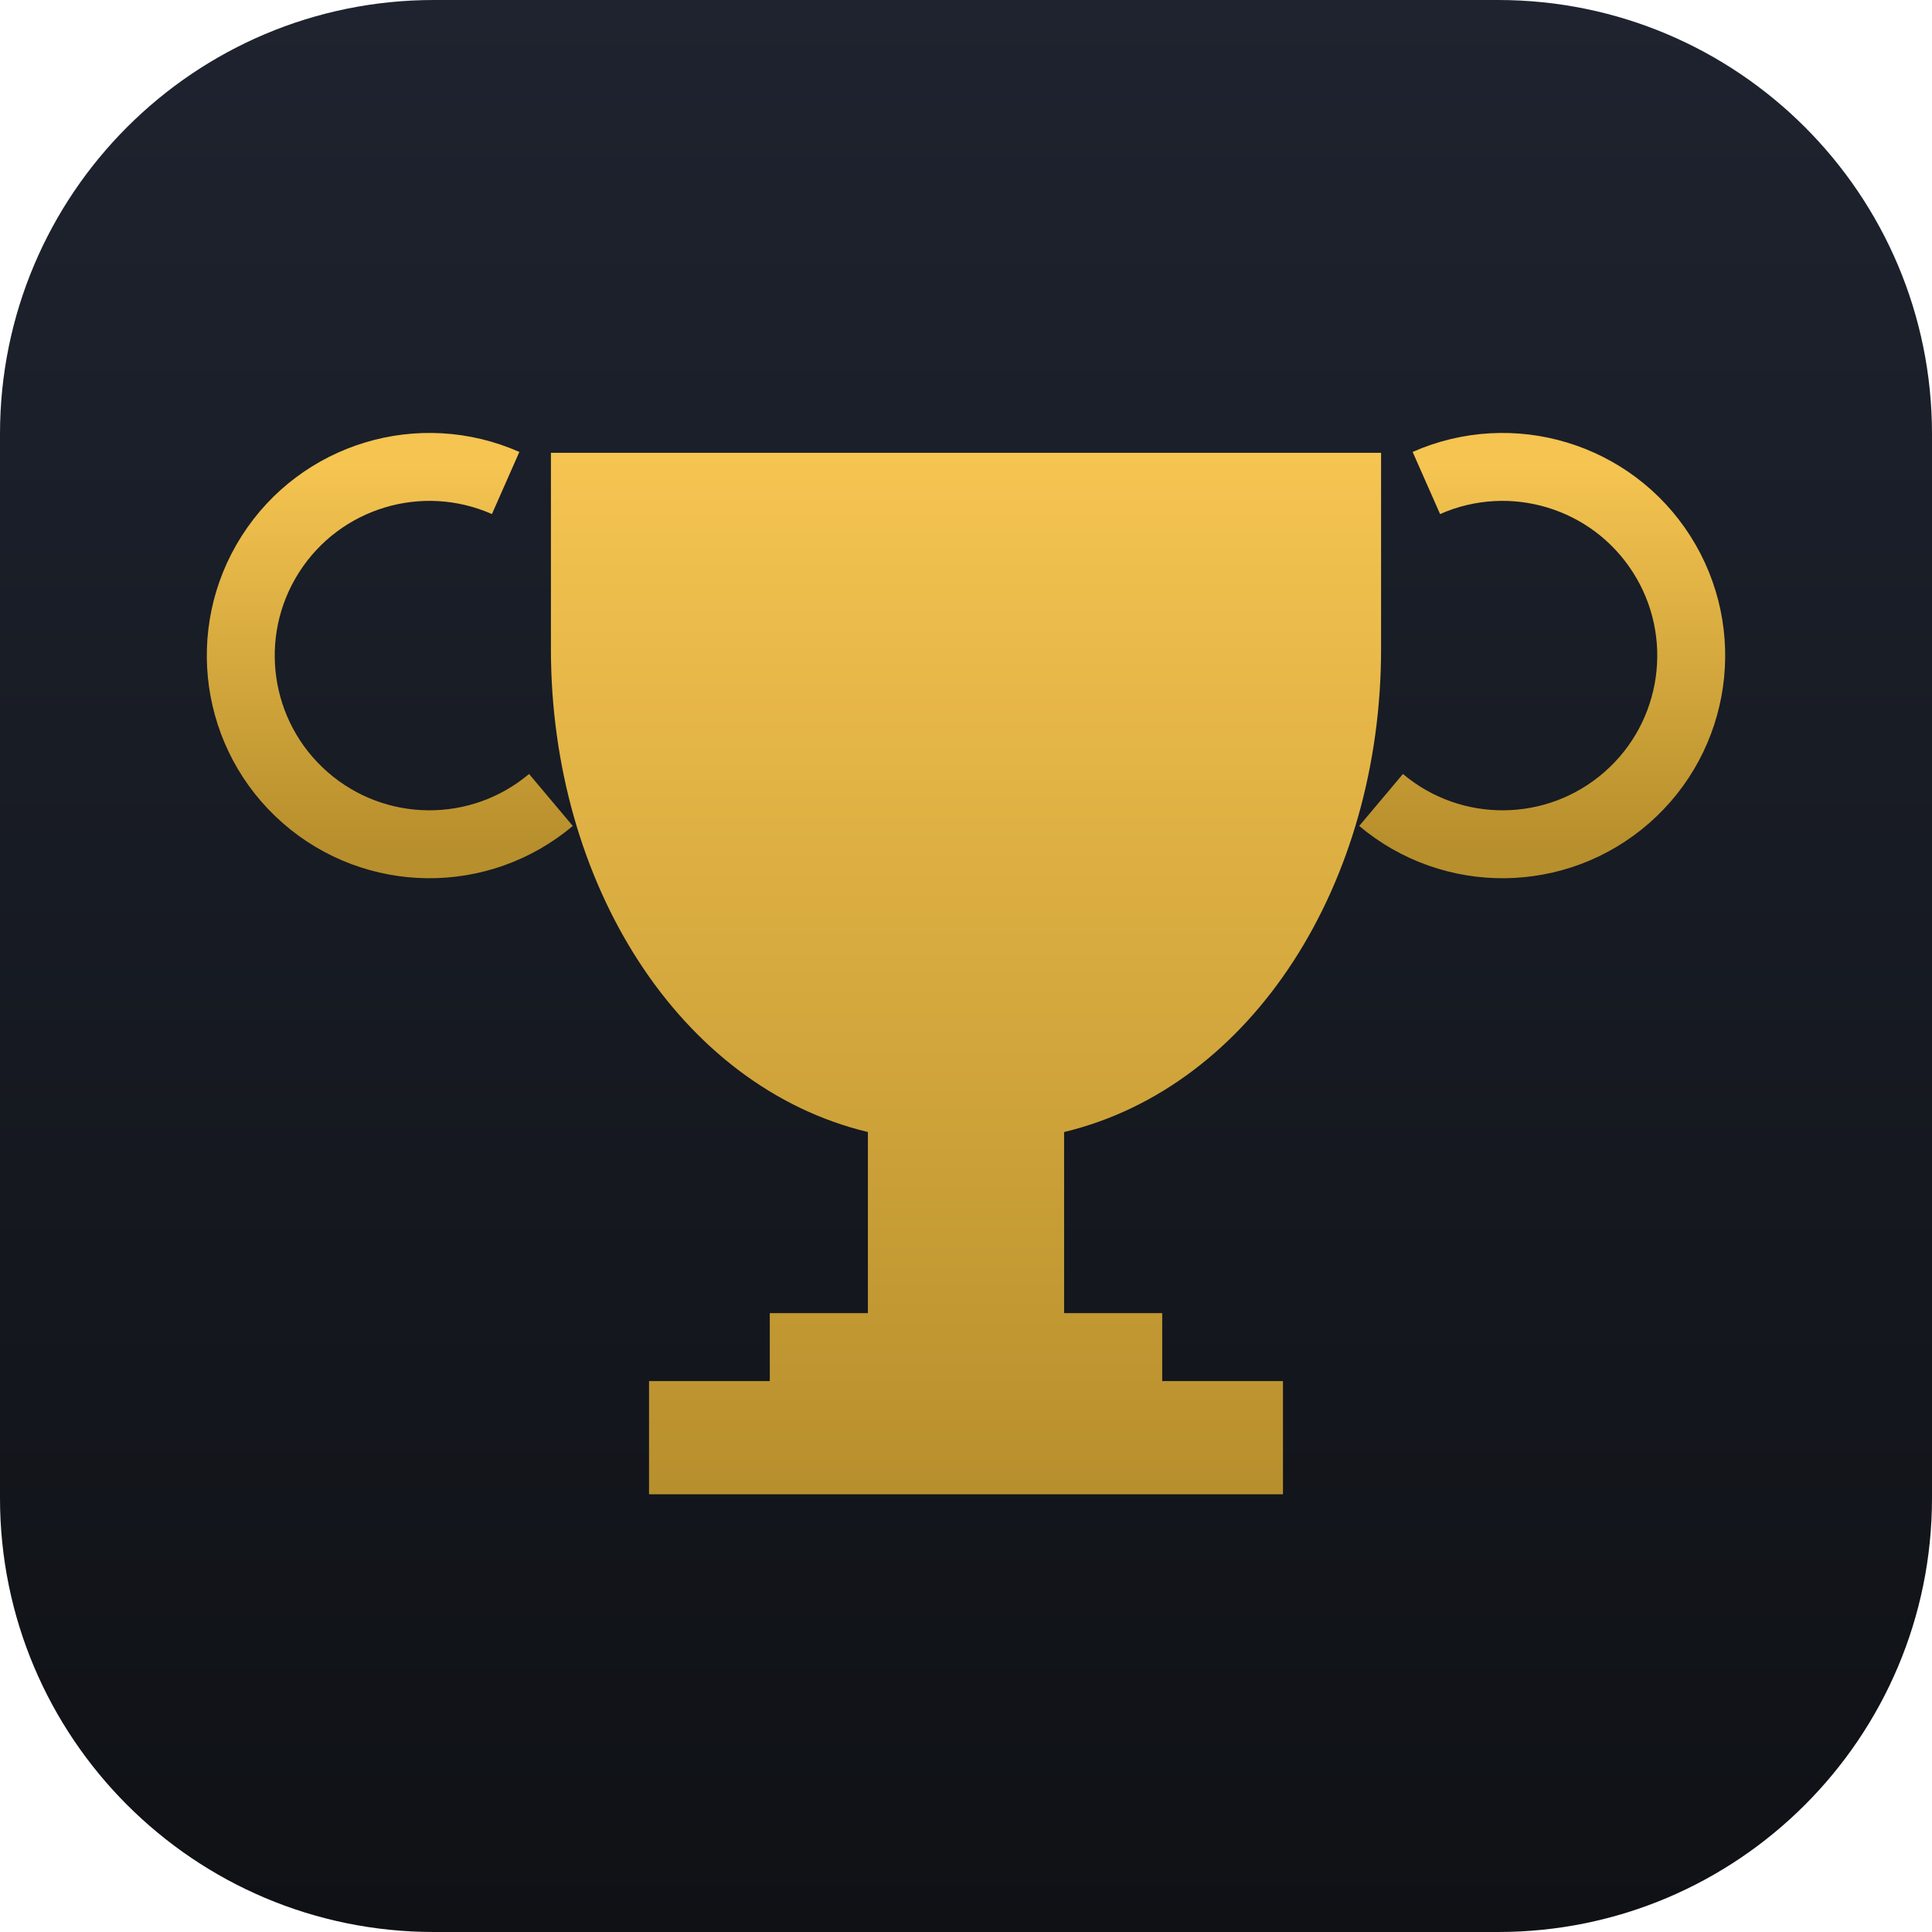
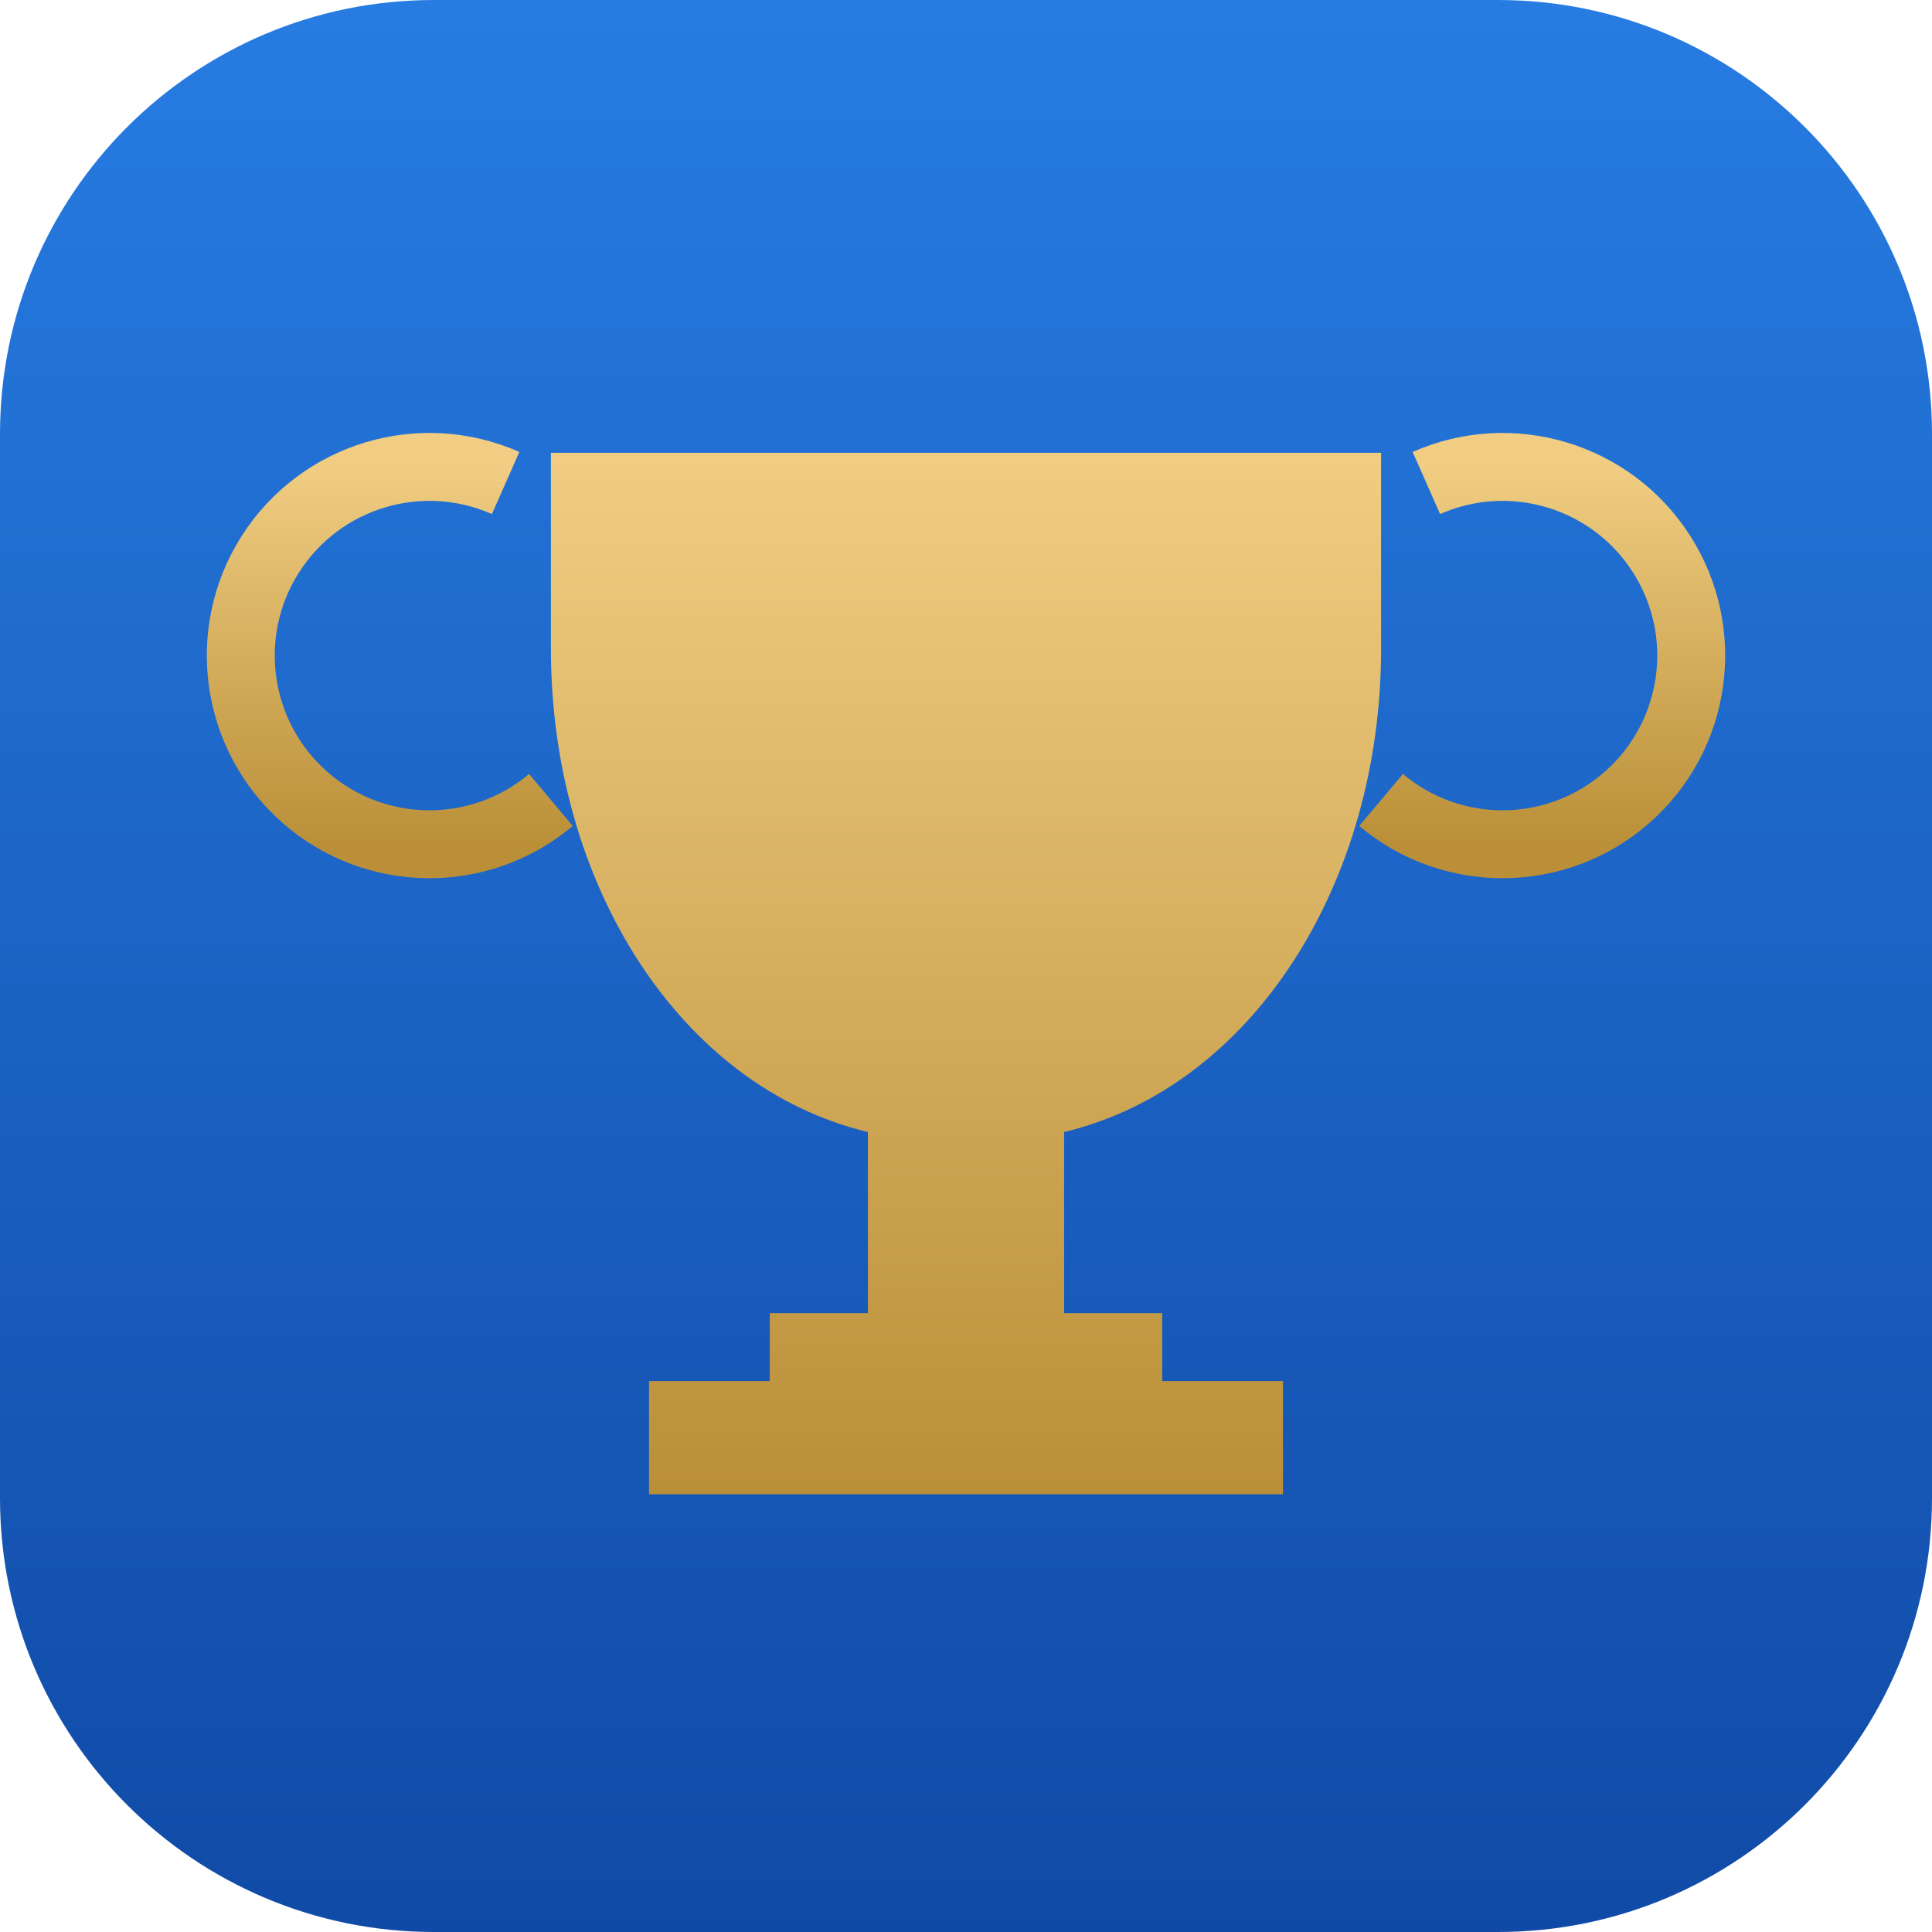
<svg xmlns="http://www.w3.org/2000/svg" viewBox="0 0 512 512" width="512" height="512">
  <defs>
-     <linearGradient id="bg" x1="0" y1="0" x2="0" y2="1">
-       <stop offset="0" stop-color="#1e232f" />
-       <stop offset="1" stop-color="#0f1115" />
+     <linearGradient id="court" x1="0" y1="0" x2="0" y2="1">
+       <stop offset="0" stop-color="#277ce2" />
+       <stop offset="1" stop-color="#104aa6" />
    </linearGradient>
-     <linearGradient id="gold" x1="0" y1="0" x2="0" y2="1">
-       <stop offset="0" stop-color="#f5c451" />
-       <stop offset="1" stop-color="#b78f2c" />
+     <linearGradient id="brass" x1="0" y1="0" x2="0" y2="1">
+       <stop offset="0" stop-color="#f0cd82" />
+       <stop offset="1" stop-color="#ba8f38" />
    </linearGradient>
  </defs>
-   <rect width="512" height="512" rx="115" fill="url(#bg)" />
-   <g fill="none" stroke="url(#gold)" stroke-width="18">
+   <rect width="512" height="512" rx="115" fill="url(#court)" />
+   <g fill="none" stroke="url(#brass)" stroke-width="18">
    <path d="M134 128 a50 50 0 1 0 12 84" />
    <path d="M378 128 a50 50 0 1 1 -12 84" />
  </g>
-   <path fill="url(#gold)" d="M146 120 h220 v52 c0 62-34 116-84 128 v48 h26 v18 h32 v30 h-168 v-30 h32 v-18 h26 v-48 c-50-12-84-66-84-128z" />
+   <path fill="url(#brass)" d="M146 120 h220 v52 c0 62-34 116-84 128 v48 h26 v18 h32 v30 h-168 v-30 h32 v-18 h26 v-48 c-50-12-84-66-84-128z" />
</svg>
